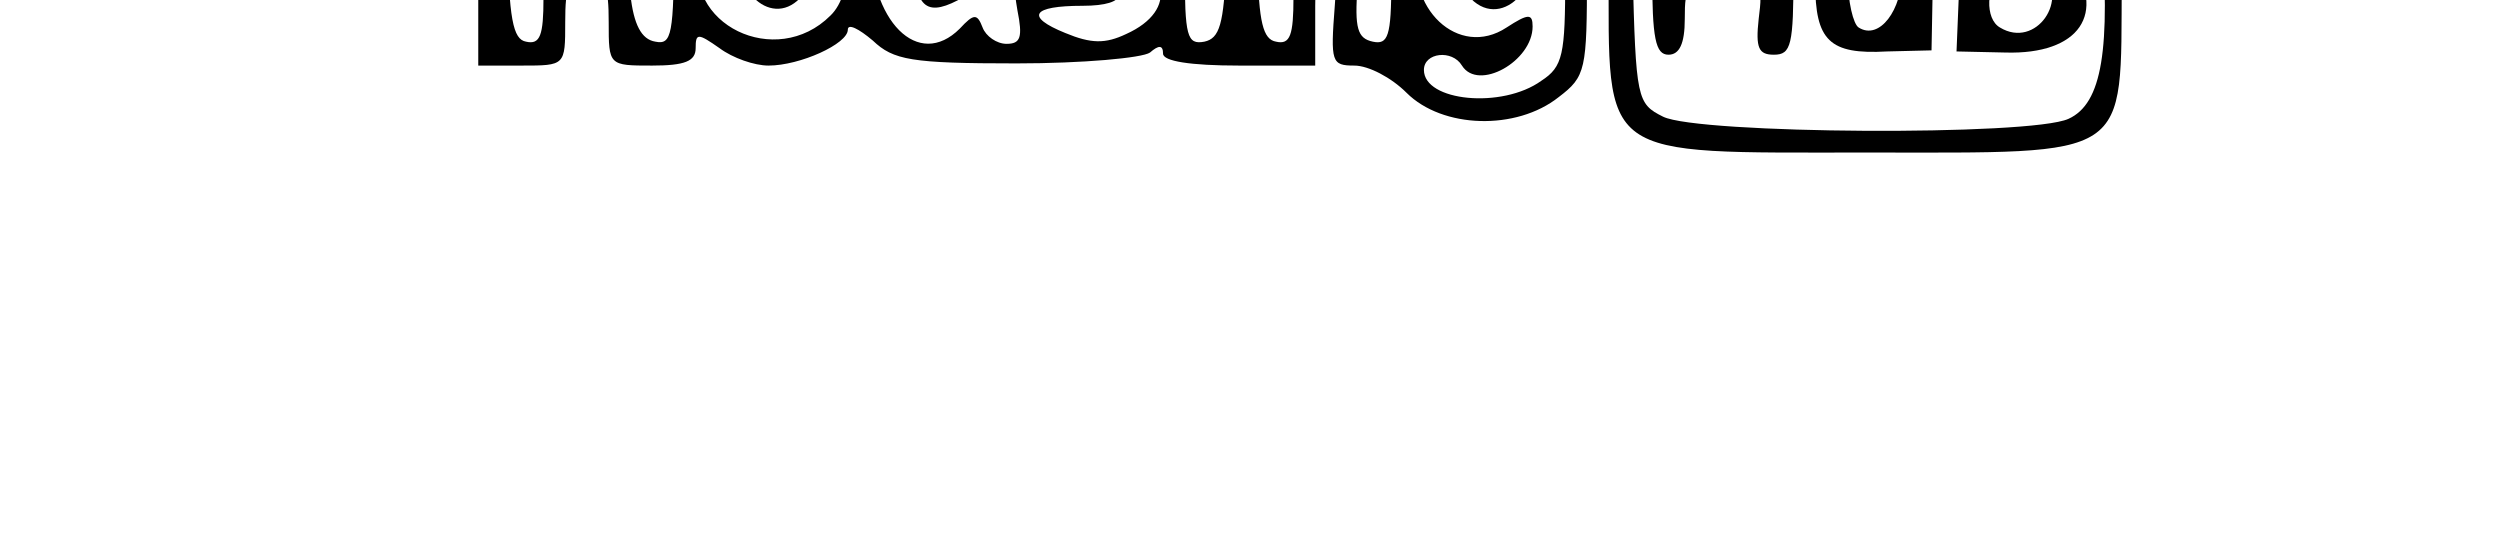
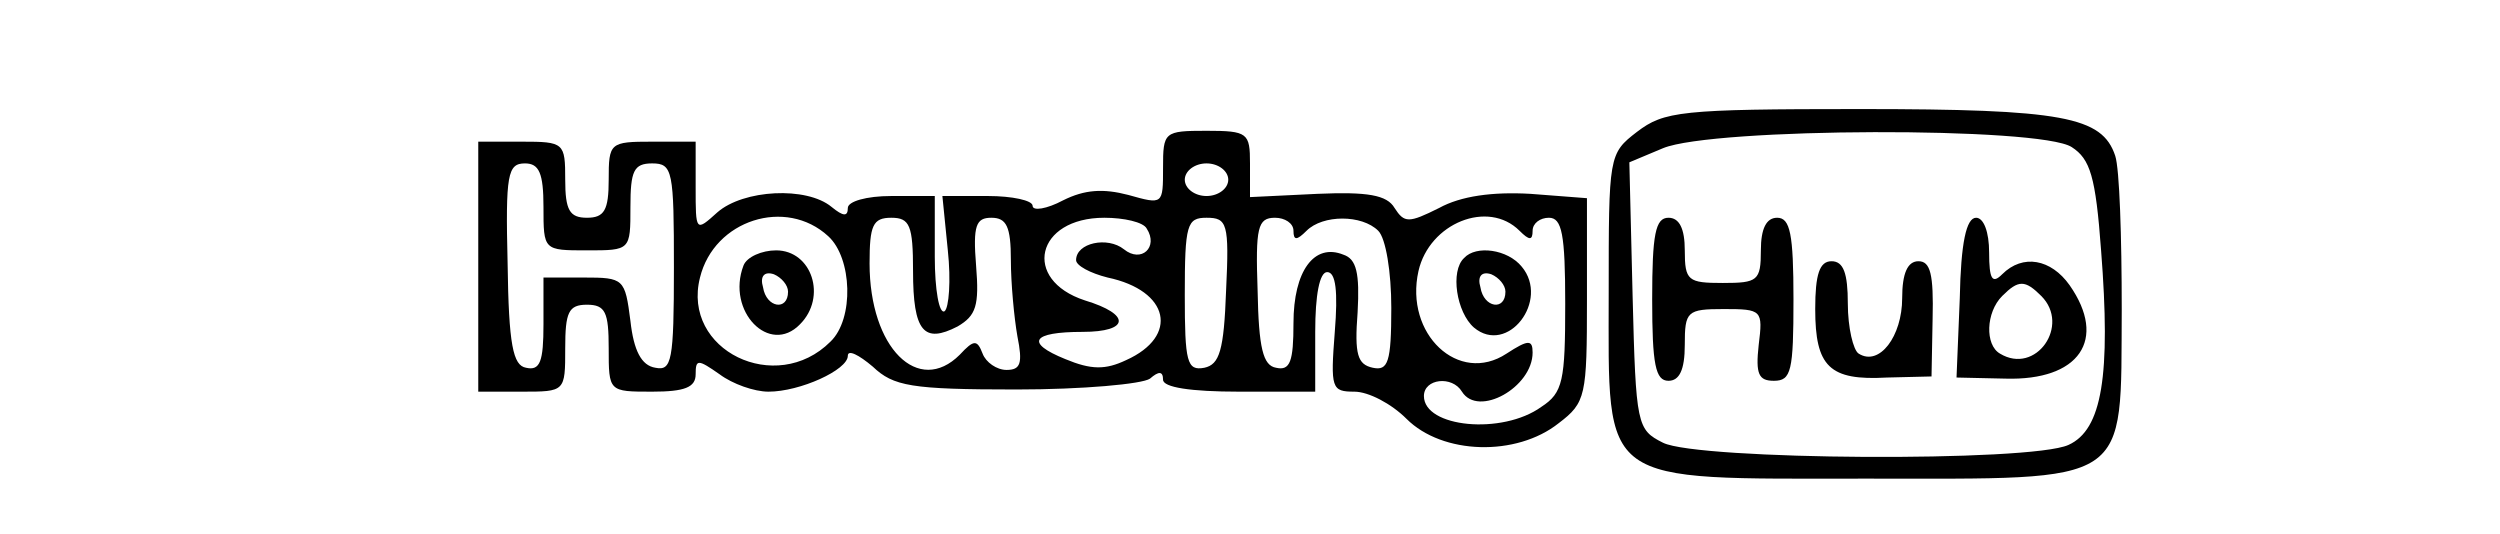
- <svg xmlns="http://www.w3.org/2000/svg" version="1.0" width="150pt" height="32pt" viewBox="30 30 230 47" preserveAspectRatio="xMidYMid meet">
+ <svg xmlns="http://www.w3.org/2000/svg" version="1.0" width="150pt" height="32pt" viewBox="30 0 230 47" preserveAspectRatio="xMidYMid meet">
  <g transform="translate(0,47) scale(0.1,-0.1)" fill="#000000" stroke="none">
    <path d="M1806 359 c-26 -20 -26 -22 -26 -148 0 -179 -11 -171 237 -171 246 0 234 -8 235 156 0 66 -2 129 -6 141 -12 36 -48 43 -235 43 -165 0 -180 -2 -205 -21z m400 -14 c17 -11 22 -27 27 -95 9 -115 1 -165 -30 -179 -35 -16 -341 -14 -373 2 -24 12 -25 16 -28 135 l-3 123 31 13 c46 19 347 20 376 1z" />
    <path d="M1820 205 c0 -60 3 -75 15 -75 10 0 15 10 15 33 0 31 2 33 36 33 35 0 36 -1 32 -33 -3 -27 0 -33 14 -33 16 0 18 9 18 75 0 60 -3 75 -15 75 -10 0 -15 -10 -15 -30 0 -28 -3 -30 -35 -30 -32 0 -35 2 -35 30 0 20 -5 30 -15 30 -12 0 -15 -15 -15 -75z" />
    <path d="M2103 206 l-3 -73 45 -1 c68 -2 94 36 59 86 -17 24 -43 29 -62 10 -9 -9 -12 -5 -12 20 0 19 -5 32 -12 32 -9 0 -14 -23 -15 -74z m75 2 c27 -27 -5 -73 -38 -53 -14 8 -13 38 2 53 15 15 21 15 36 0z" />
    <path d="M1970 196 c0 -53 13 -66 66 -63 l41 1 1 53 c1 41 -2 53 -13 53 -10 0 -15 -11 -15 -34 0 -35 -21 -63 -40 -51 -5 3 -10 24 -10 46 0 28 -4 39 -15 39 -11 0 -15 -12 -15 -44z" />
    <path d="M1370 326 c0 -34 0 -34 -32 -25 -23 6 -40 5 -60 -5 -15 -8 -28 -10 -28 -5 0 5 -19 9 -41 9 l-42 0 5 -50 c3 -28 1 -53 -3 -56 -5 -3 -9 20 -9 50 l0 56 -40 0 c-23 0 -40 -5 -40 -11 0 -8 -4 -8 -15 1 -23 19 -81 16 -105 -5 -20 -18 -20 -18 -20 23 l0 42 -40 0 c-39 0 -40 -1 -40 -35 0 -28 -4 -35 -20 -35 -16 0 -20 7 -20 35 0 34 -1 35 -40 35 l-40 0 0 -115 0 -115 40 0 c40 0 40 0 40 40 0 33 3 40 20 40 17 0 20 -7 20 -40 0 -40 0 -40 40 -40 30 0 40 4 40 16 0 14 2 14 22 0 12 -9 32 -16 45 -16 29 0 73 20 73 33 0 6 10 1 23 -10 19 -18 35 -21 132 -21 61 0 116 5 123 10 8 7 12 7 12 -1 0 -7 25 -11 70 -11 l70 0 0 55 c0 34 4 55 11 55 8 0 10 -18 7 -55 -4 -52 -3 -55 18 -55 13 0 34 -11 48 -25 33 -33 101 -35 140 -4 25 19 26 25 26 114 l0 93 -52 4 c-35 2 -64 -2 -84 -13 -28 -14 -32 -14 -41 0 -7 12 -25 15 -71 13 l-62 -3 0 31 c0 28 -2 30 -40 30 -39 0 -40 -1 -40 -34z m-570 -36 c0 -40 0 -40 40 -40 40 0 40 0 40 40 0 33 3 40 20 40 19 0 20 -7 20 -96 0 -86 -2 -95 -17 -92 -13 2 -20 16 -23 43 -5 39 -6 40 -43 40 l-37 0 0 -43 c0 -34 -3 -43 -16 -40 -12 2 -16 21 -17 96 -2 82 0 92 16 92 13 0 17 -9 17 -40z m630 25 c0 -8 -9 -15 -20 -15 -11 0 -20 7 -20 15 0 8 9 15 20 15 11 0 20 -7 20 -15z m-368 -52 c22 -20 24 -76 2 -97 -50 -50 -137 -8 -120 59 13 53 79 74 118 38z m78 -32 c0 -56 10 -67 41 -51 17 10 20 19 17 56 -3 37 0 44 14 44 14 0 18 -8 18 -39 0 -21 3 -53 6 -70 5 -25 3 -31 -10 -31 -9 0 -19 7 -22 15 -5 13 -8 13 -21 -1 -38 -38 -83 6 -83 84 0 35 3 42 20 42 17 0 20 -7 20 -49z m215 39 c11 -17 -5 -32 -21 -19 -15 12 -44 6 -44 -10 0 -5 13 -12 29 -16 57 -12 66 -54 17 -76 -19 -9 -32 -9 -56 1 -37 15 -31 25 16 25 43 0 45 16 2 29 -58 19 -45 76 18 76 18 0 36 -4 39 -10z m73 -57 c-2 -55 -6 -68 -20 -71 -16 -3 -18 5 -18 67 0 65 2 71 20 71 19 0 21 -5 18 -67z m62 55 c0 -9 3 -9 12 0 15 15 51 15 66 0 7 -7 12 -38 12 -71 0 -50 -3 -58 -17 -55 -14 3 -17 12 -14 51 2 36 -1 49 -13 53 -27 11 -46 -15 -46 -63 0 -35 -3 -44 -16 -41 -12 2 -16 18 -17 71 -2 58 0 67 16 67 9 0 17 -5 17 -12z m208 0 c9 -9 12 -9 12 0 0 7 7 12 15 12 12 0 15 -15 15 -79 0 -71 -2 -82 -22 -95 -36 -26 -108 -19 -108 10 0 16 26 19 35 4 15 -24 65 4 65 36 0 12 -4 12 -24 -1 -44 -29 -94 18 -81 76 10 44 64 66 93 37z" />
    <path d="M984 236 c-16 -42 24 -83 52 -54 25 25 11 68 -22 68 -13 0 -27 -6 -30 -14z m41 -24 c0 -18 -20 -15 -23 4 -3 10 1 15 10 12 7 -3 13 -10 13 -16z" />
    <path d="M1647 243 c-13 -12 -7 -50 9 -64 31 -26 70 25 44 56 -13 16 -42 20 -53 8z m38 -31 c0 -18 -20 -15 -23 4 -3 10 1 15 10 12 7 -3 13 -10 13 -16z" />
  </g>
</svg>
